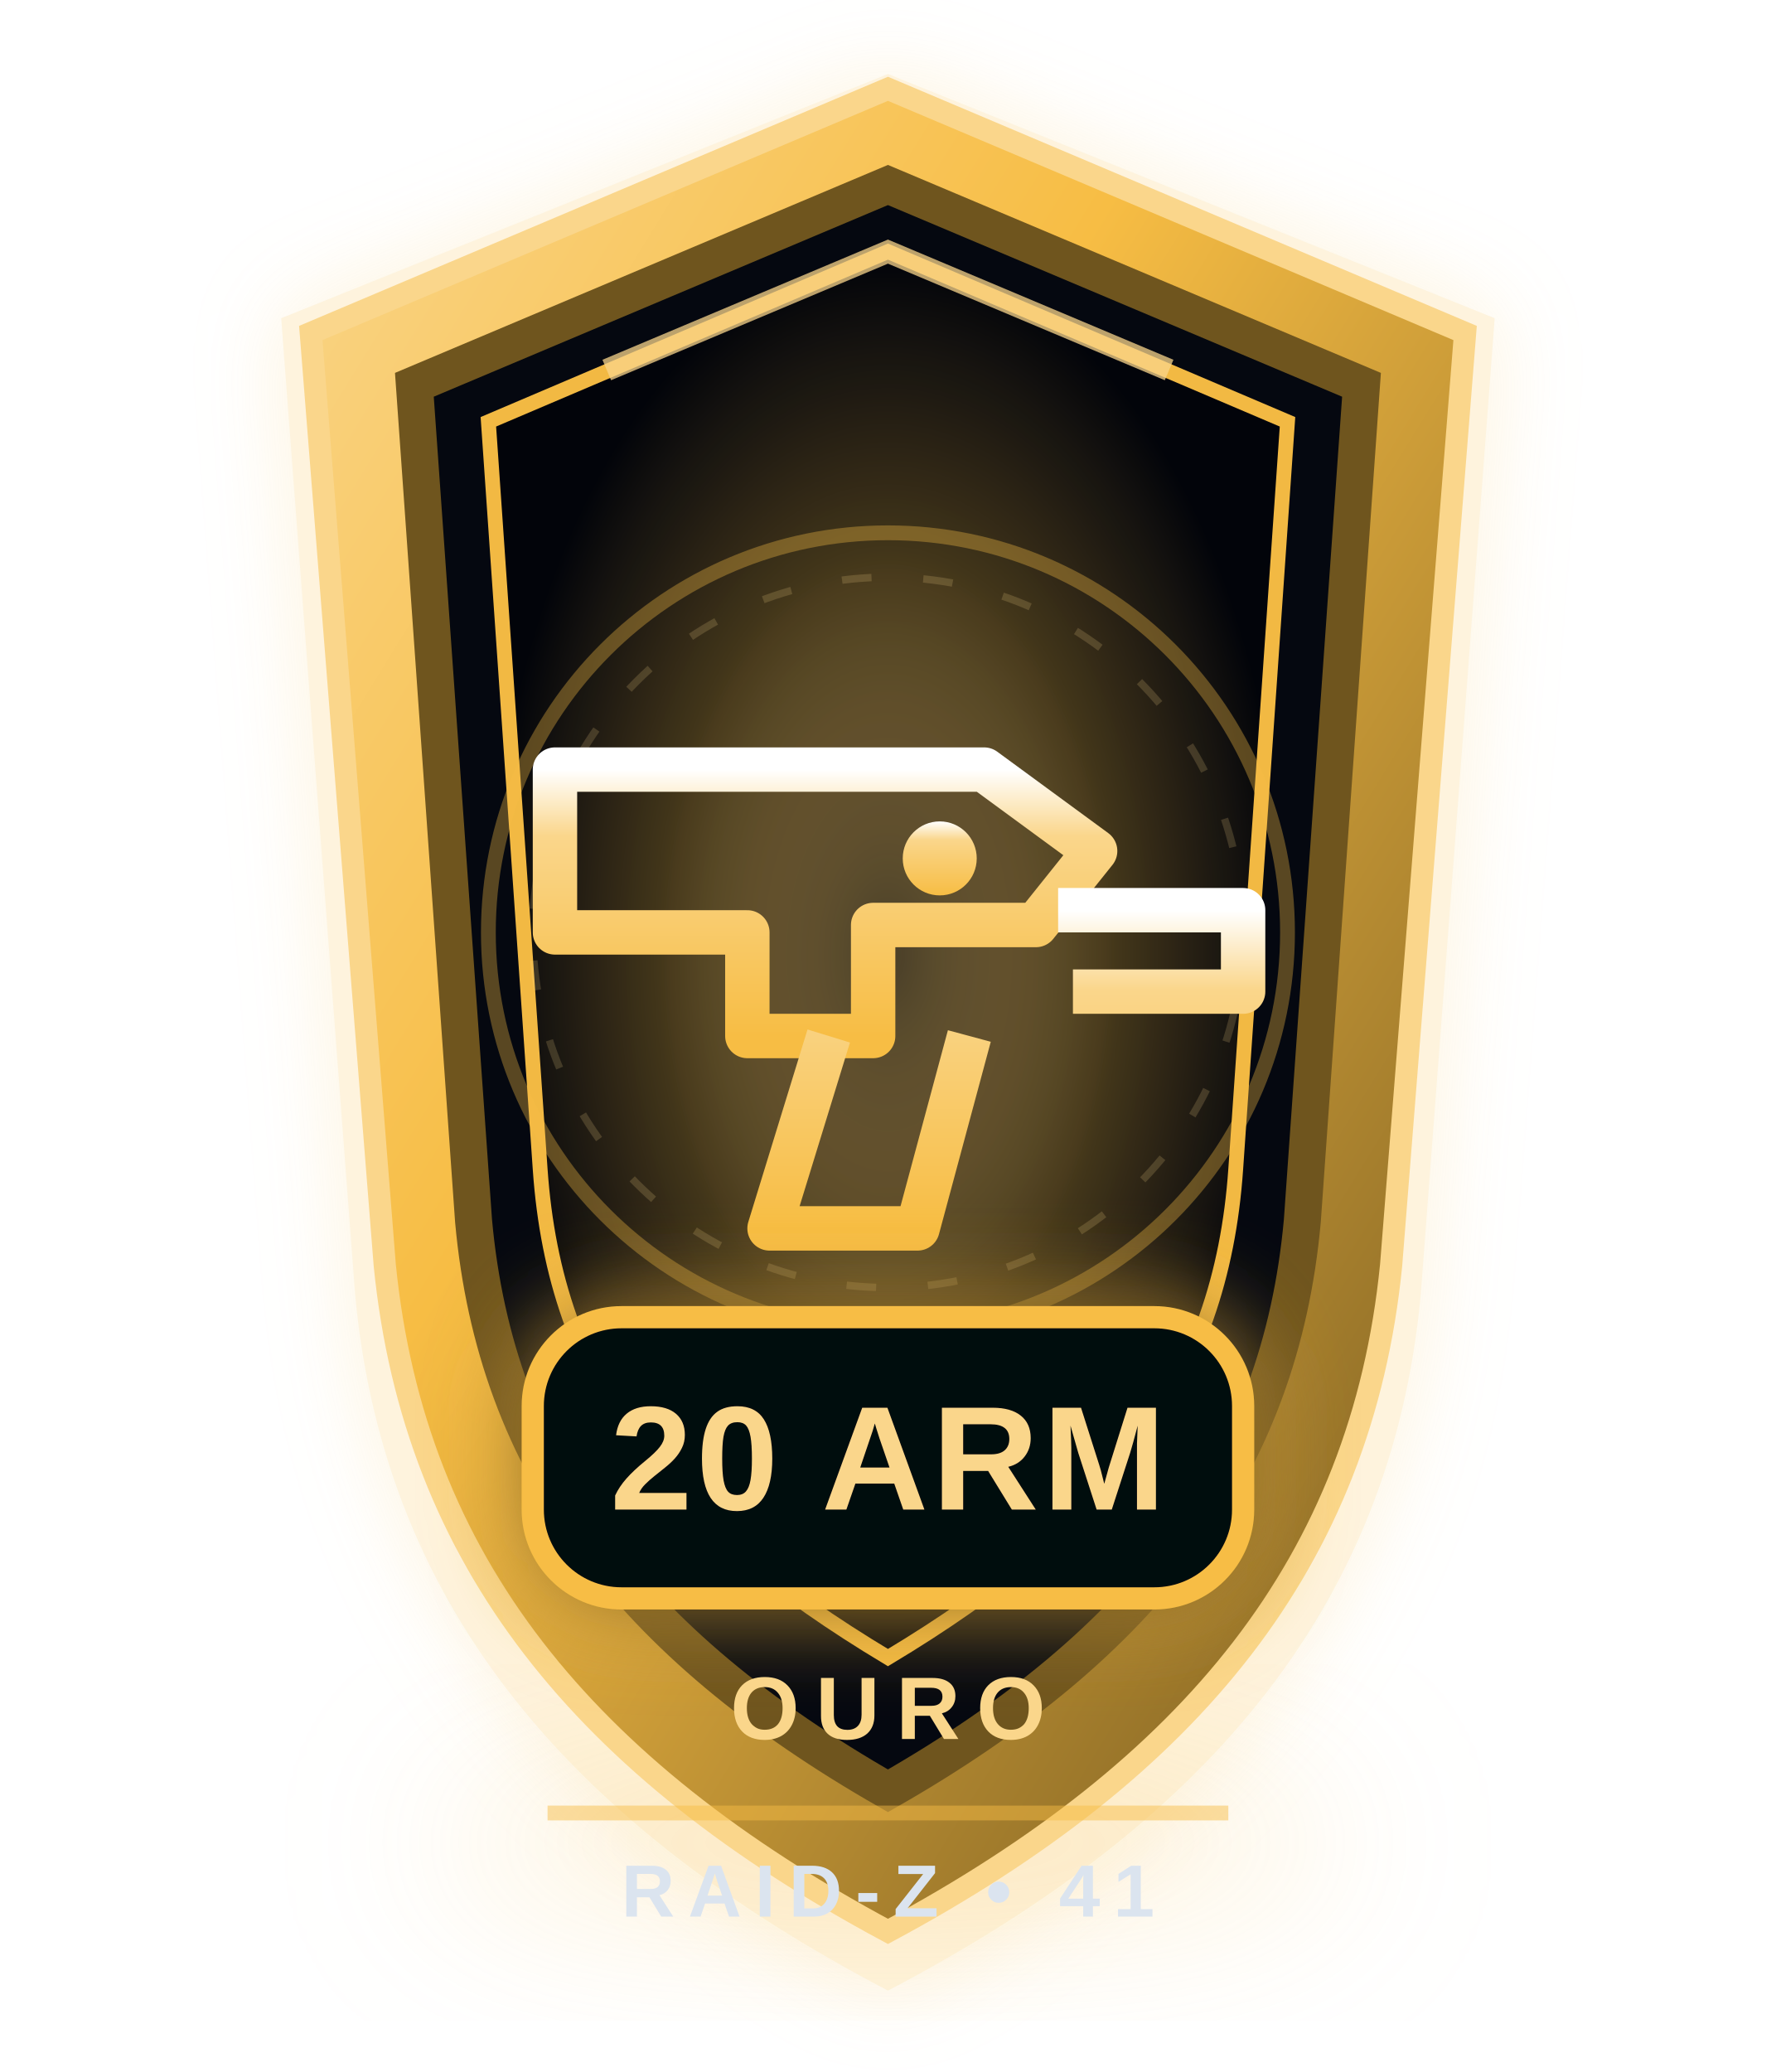
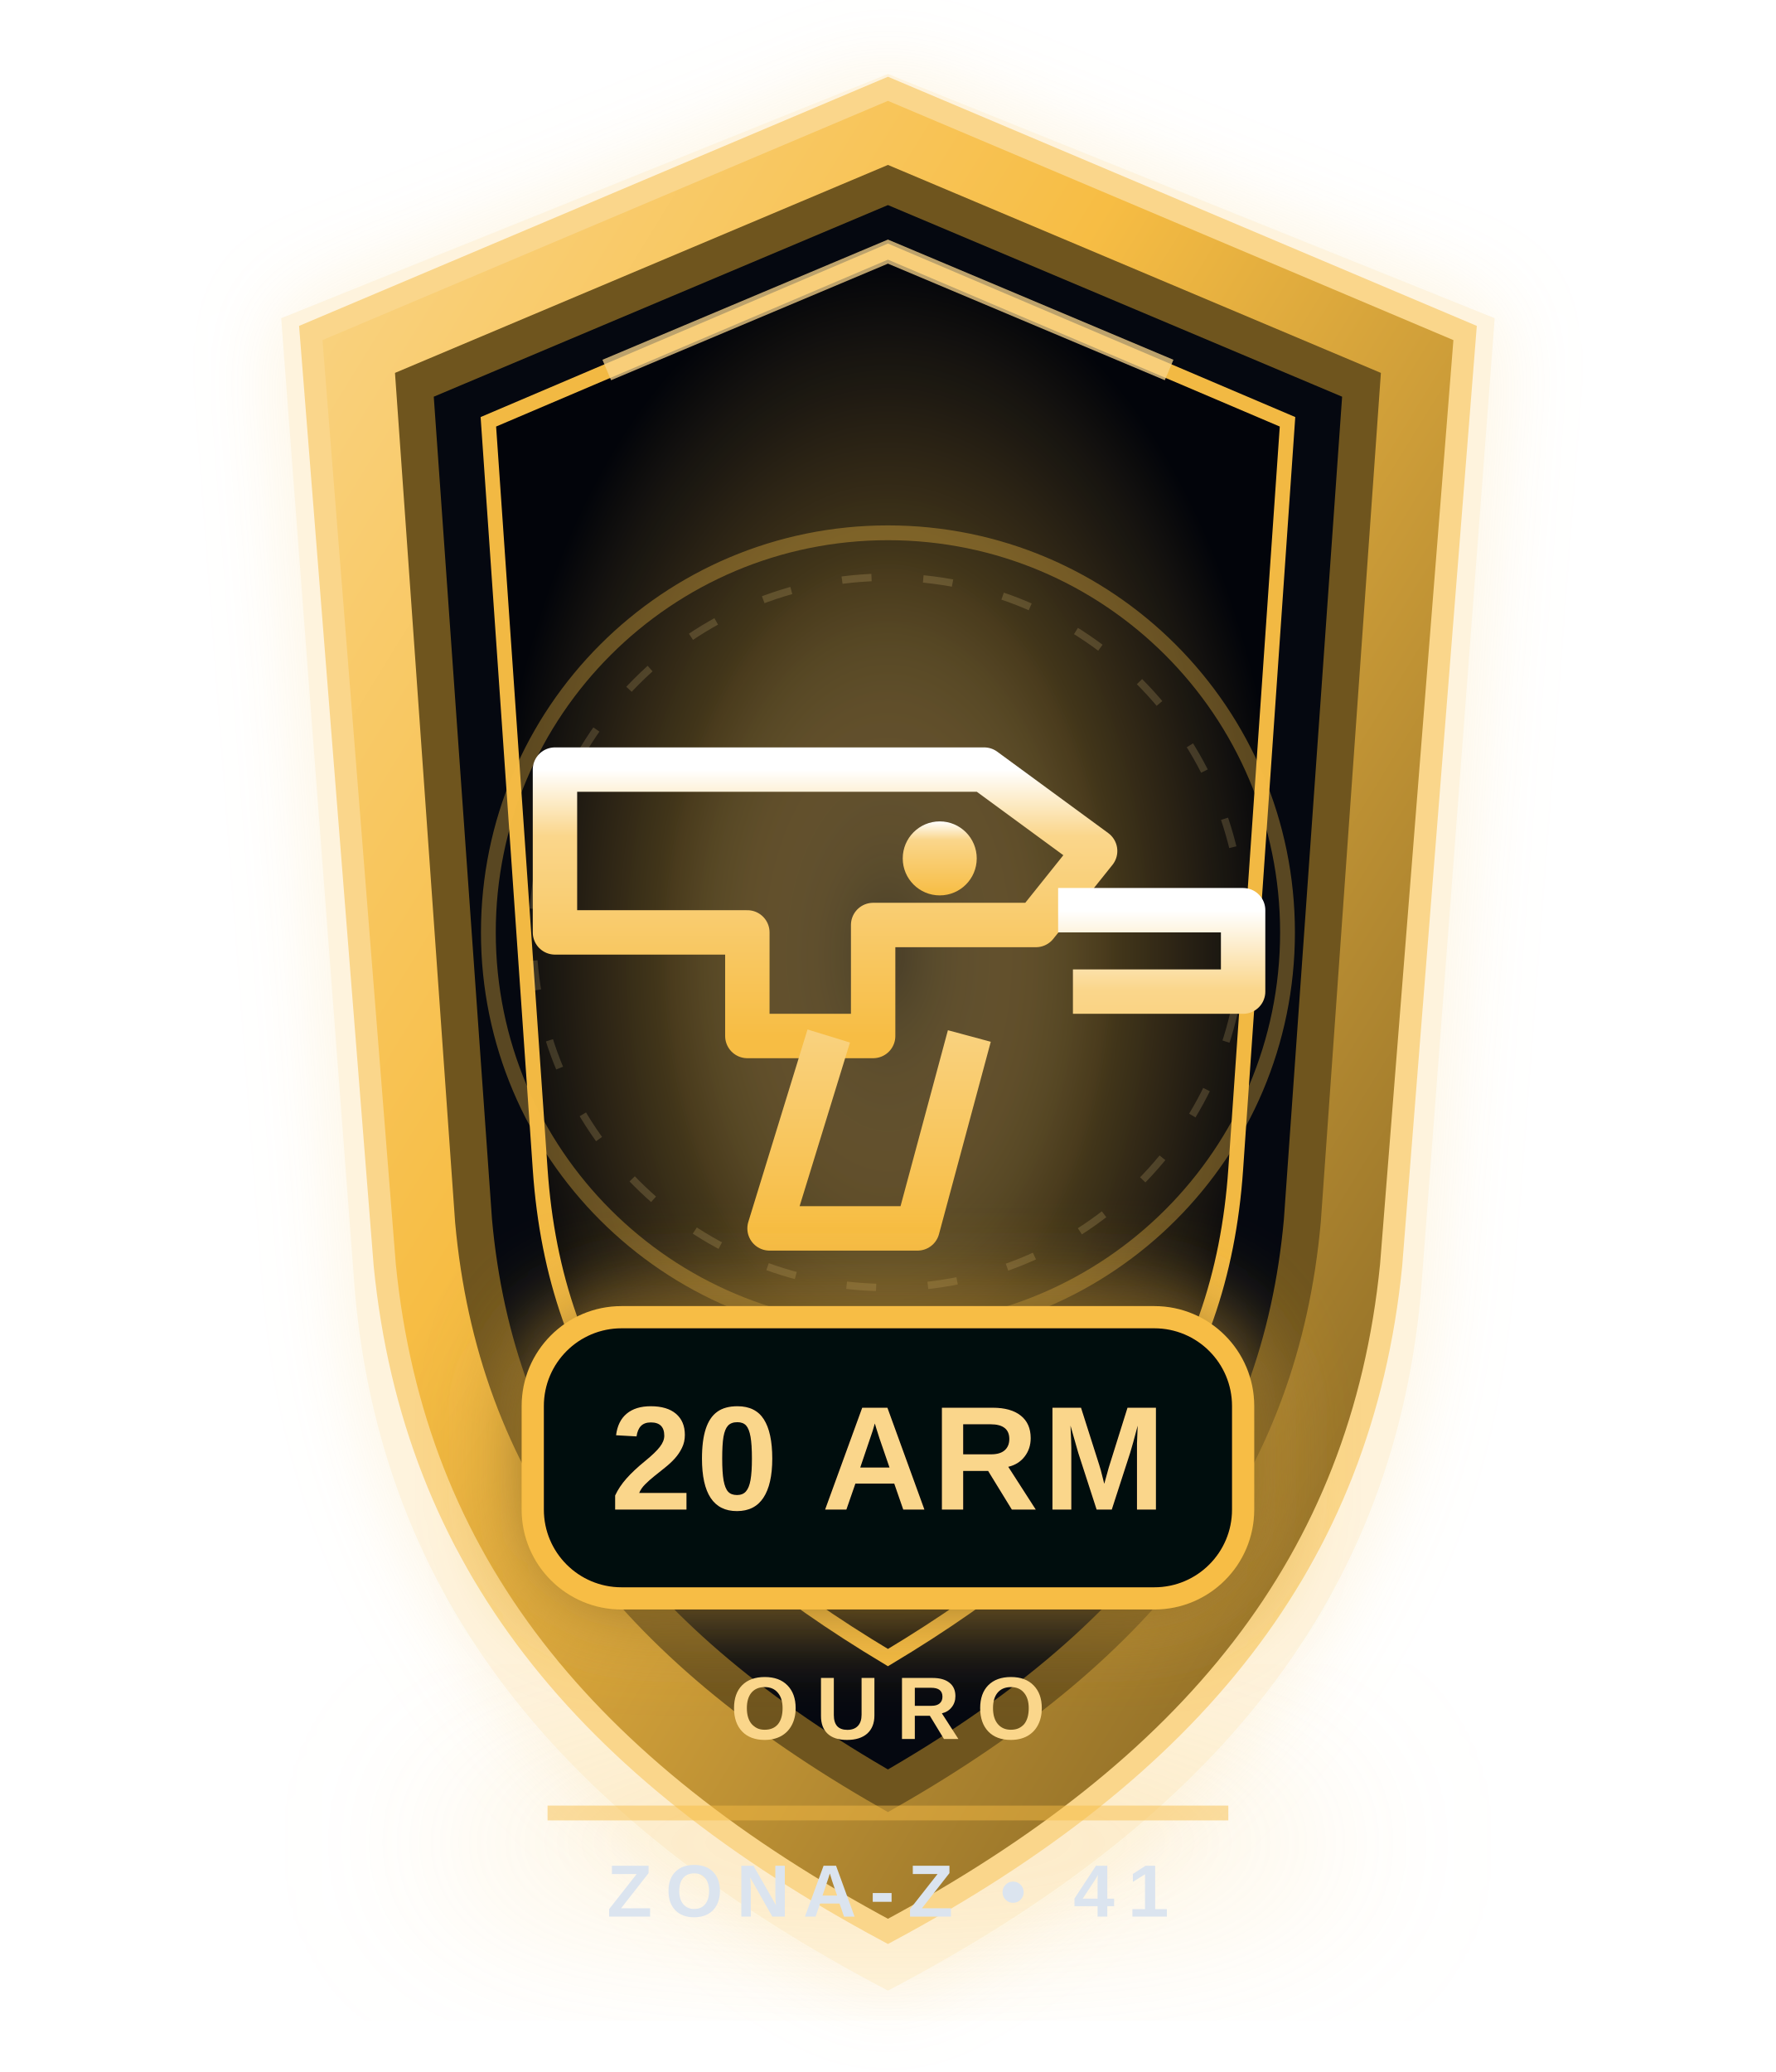
<svg xmlns="http://www.w3.org/2000/svg" width="240" height="280" viewBox="0 0 240 280" role="img" aria-label="Especialista em Armas">
  <defs>
    <linearGradient id="shield" x1="0" y1="0" x2="1" y2="1">
      <stop offset="0" stop-color="#fad68b" />
      <stop offset=".38" stop-color="#f7bd44" />
      <stop offset="1" stop-color="#6f551e" />
    </linearGradient>
    <linearGradient id="glow" x1="0" y1="0" x2="0" y2="1">
      <stop offset="0" stop-color="#fff" />
      <stop offset=".25" stop-color="#fad68b" />
      <stop offset="1" stop-color="#f7bd44" />
    </linearGradient>
    <radialGradient id="core">
      <stop offset="0" stop-color="#f8c865" stop-opacity=".28" />
      <stop offset=".58" stop-color="#46381a" stop-opacity=".95" />
      <stop offset="1" stop-color="#02040a" />
    </radialGradient>
    <filter id="shadow" x="-70%" y="-70%" width="240%" height="240%">
      <feGaussianBlur stdDeviation="6" result="b" />
      <feMerge>
        <feMergeNode in="b" />
        <feMergeNode in="SourceGraphic" />
      </feMerge>
    </filter>
    <filter id="soft" x="-50%" y="-50%" width="200%" height="200%">
      <feGaussianBlur stdDeviation="12" />
    </filter>
  </defs>
  <ellipse cx="120" cy="249" rx="62" ry="12" fill="#f7bd44" opacity=".18" filter="url(#soft)" />
  <path d="M120 10 202 43l-10 132c-4 43-30 72-72 94-42-22-68-51-72-94L38 43Z" fill="#f7bd44" opacity=".18" filter="url(#shadow)" />
  <path d="M120 12 198 45l-10 126c-4 40-27 68-68 90-41-22-64-50-68-90L42 45Z" fill="url(#shield)" stroke="#fad68b" stroke-width="3" />
  <path d="M120 25 184 52l-8 113c-3 33-21 57-56 77-35-20-53-44-56-77L56 52Z" fill="#050810" stroke="#6f551e" stroke-width="5" />
  <path d="M120 34 174 57l-7 101c-2 29-17 48-47 66-30-18-45-37-47-66L66 57Z" fill="url(#core)" stroke="#f7bd44" stroke-width="2" opacity=".98" />
  <path d="M82 50 120 34l38 16" fill="none" stroke="#fad68b" stroke-width="3" opacity=".75" />
  <circle cx="120" cy="126" r="54" fill="none" stroke="#f7bd44" stroke-width="2" opacity=".35" />
  <circle cx="120" cy="126" r="48" fill="none" stroke="#fad68b" stroke-width="1" opacity=".18" stroke-dasharray="4 7" />
  <g transform="translate(120 126)" fill="none" stroke="url(#glow)" stroke-width="6" stroke-linejoin="round">
    <path d="M-45-22h58l15 11-8 10h-22v15h-17V0h-26Z" />
    <path d="M23-3h25v11H25M-8 14l-8 26h20l7-26" />
    <circle cx="7" cy="-10" r="5" fill="url(#glow)" stroke="none" />
  </g>
  <g filter="url(#shadow)">
    <rect x="72" y="178" width="96" height="38" rx="12" fill="#05070c" stroke="#f7bd44" stroke-width="3" />
    <text x="120" y="204" fill="#fad68b" text-anchor="middle" font-family="Arial Black,Arial,sans-serif" font-size="20" font-weight="900" letter-spacing=".5">20 ARM</text>
  </g>
  <text x="120" y="235" fill="#fad68b" text-anchor="middle" font-family="Arial,Helvetica,sans-serif" font-size="12" font-weight="900" letter-spacing="2.2">OURO</text>
  <path d="M74 245h92" stroke="#f7bd44" stroke-width="2" opacity=".48" />
-   <text x="120" y="259" fill="#dbe4ef" text-anchor="middle" font-family="Arial,Helvetica,sans-serif" font-size="10" font-weight="800" letter-spacing="1.8">RAID-Z • 41</text>
+   <text x="120" y="259" fill="#dbe4ef" text-anchor="middle" font-family="Arial,Helvetica,sans-serif" font-size="10" font-weight="800" letter-spacing="1.8">ZONA-Z • 41</text>
</svg>
